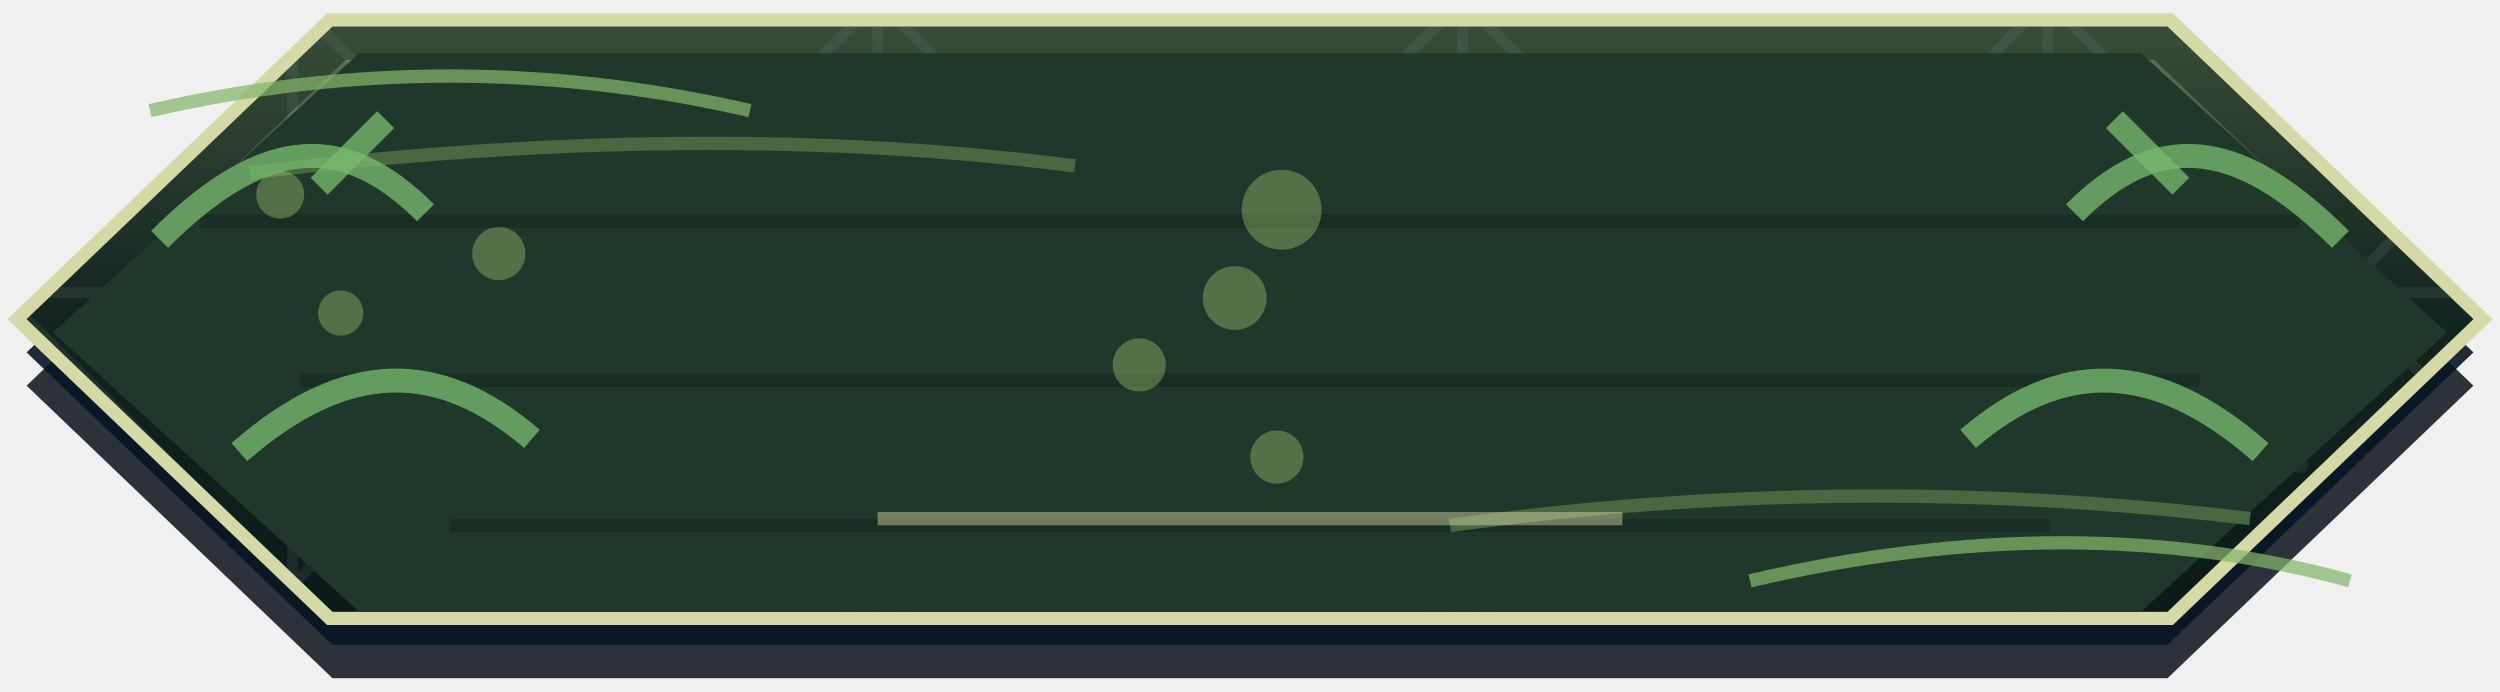
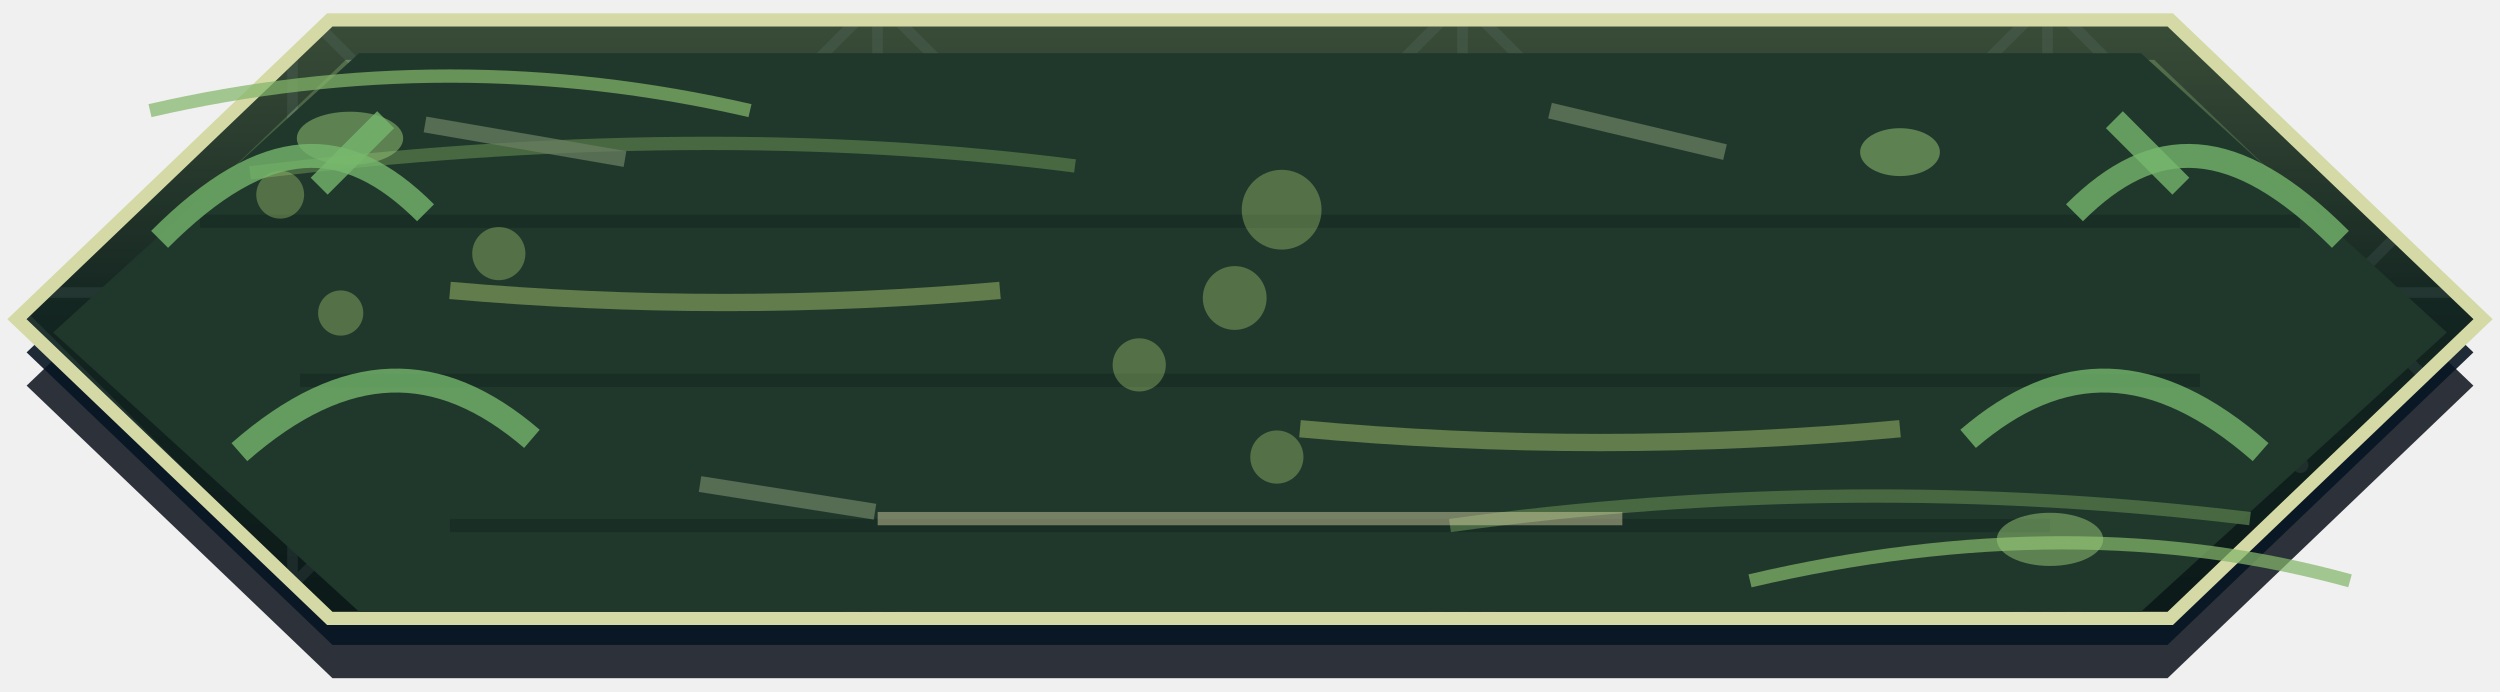
<svg xmlns="http://www.w3.org/2000/svg" width="376" height="104" viewBox="0 0 188 52" role="img" aria-label="M7 secondary-hex-button normal" data-style="m11-enchanted-forest@0.1.0" data-geometry-shape="wide-hexagon" data-corner-radius="2" data-end-cap-depth="23">
  <defs>
    <linearGradient id="m11-secondary-hex-button-188x52-normal-plate" x1="0" y1="0" x2="0" y2="1">
      <stop offset="0" stop-color="#5C7650" />
      <stop offset=".48" stop-color="#20382B" />
      <stop offset="1" stop-color="#13251E" />
    </linearGradient>
    <linearGradient id="m11-secondary-hex-button-188x52-normal-primary" x1="0" y1="0" x2="0" y2="1">
      <stop offset="0" stop-color="#F1E8C8" />
      <stop offset=".45" stop-color="#66D9B2" />
      <stop offset="1" stop-color="#2A856F" />
    </linearGradient>
    <linearGradient id="m11-secondary-hex-button-188x52-normal-energy" x1="0" y1="0" x2="1" y2="0">
      <stop offset="0" stop-color="#B8E0A5" stop-opacity="0" />
      <stop offset=".5" stop-color="#B8E0A5" stop-opacity=".86" />
      <stop offset="1" stop-color="#B8E0A5" stop-opacity="0" />
    </linearGradient>
    <pattern id="m11-secondary-hex-button-188x52-normal-grain" width="28" height="28" patternUnits="userSpaceOnUse">
      <circle cx="5" cy="7" r=".6" fill="#FFFFFF" fill-opacity=".12" />
      <circle cx="20" cy="15" r=".45" fill="#061321" fill-opacity=".2" />
    </pattern>
    <pattern id="m11-secondary-hex-button-188x52-normal-plate-pattern" width="44" height="44" patternUnits="userSpaceOnUse">
      <path d="M0 22H44M22 0V44M0 22L22 0 44 22 22 44Z" fill="none" stroke="#D8FBFF" stroke-opacity=".12" stroke-width=".8" />
    </pattern>
    <mask id="m11-secondary-hex-button-188x52-normal-mask">
      <path d="M25 2H163L186 24L163 46H25L2 24Z" fill="white" />
    </mask>
  </defs>
  <g opacity="1">
    <g id="m11-secondary-hex-button-188x52-normal-outer-shadow" data-layer="outer-shadow" transform="translate(0 5)">
      <path d="M25 2H163L186 24L163 46H25L2 24Z" fill="#020812" opacity=".82" />
    </g>
    <g id="m11-secondary-hex-button-188x52-normal-connected-depth" data-layer="connected-depth" transform="translate(0 2.5)">
      <path d="M25 2H163L186 24L163 46H25L2 24Z" fill="#071522" opacity=".9" />
    </g>
    <g id="m11-secondary-hex-button-188x52-normal-outer-frame" data-layer="outer-frame">
      <path d="M25 2H163L186 24L163 46H25L2 24Z" fill="#071421" stroke="#D4D9A6" stroke-width="2" stroke-linejoin="miter" />
    </g>
    <g id="m11-secondary-hex-button-188x52-normal-inner-plate-fill" data-layer="inner-plate-fill">
      <path d="M25 2H163L186 24L163 46H25L2 24Z" fill="url(#m11-secondary-hex-button-188x52-normal-plate)" />
    </g>
    <g id="m11-secondary-hex-button-188x52-normal-surface-grain" data-layer="surface-grain" data-material-source="m8-ice-grain" mask="url(#m11-secondary-hex-button-188x52-normal-mask)">
      <rect width="188" height="52" fill="url(#m11-secondary-hex-button-188x52-normal-grain)" />
    </g>
    <g id="m11-secondary-hex-button-188x52-normal-surface-pattern" data-layer="surface-pattern" data-material-source="m8-crystal-facet-pattern" mask="url(#m11-secondary-hex-button-188x52-normal-mask)">
      <rect width="188" height="52" fill="url(#m11-secondary-hex-button-188x52-normal-plate-pattern)" />
    </g>
    <g id="m11-secondary-hex-button-188x52-normal-side-bevel-shade" data-layer="side-bevel-shade" mask="url(#m11-secondary-hex-button-188x52-normal-mask)">
      <path d="M25 2H163L186 24L163 46H25L2 24Z" fill="none" stroke="#020812" stroke-opacity=".38" stroke-width="5" />
    </g>
    <g id="m11-secondary-hex-button-188x52-normal-top-bevel-highlight" data-layer="top-bevel-highlight" mask="url(#m11-secondary-hex-button-188x52-normal-mask)">
      <path d="M33 8H155" stroke="#FFFFFF" stroke-opacity=".55" stroke-width="3" stroke-linecap="square" />
    </g>
    <g id="m11-secondary-hex-button-188x52-normal-cold-edge-accent" data-layer="cold-edge-accent" data-material-source="m8-cold-edge-accent" mask="url(#m11-secondary-hex-button-188x52-normal-mask)">
      <rect x="23" y="6" width="142" height="8" fill="url(#m11-secondary-hex-button-188x52-normal-energy)" />
    </g>
    <g id="m11-secondary-hex-button-188x52-normal-ornament-decal" data-layer="ornament-decal" data-material-source="m7-ornament-marks" mask="url(#m11-secondary-hex-button-188x52-normal-mask)">
      <path d="M31 39h16M141 39h16" stroke="#E6FCFF" stroke-opacity=".5" stroke-width="2" />
    </g>
    <g id="m11-secondary-hex-button-material-stack" data-layer="forest-material-stack" data-material-families="weathered-stone,dark-wood,moss-lichen">
      <path d="M27 4H161L184 25L161 46H27L4 25Z" fill="#20382B" />
      <path d="M15.04 16.64H172.96M22.56 28.6H165.44M33.84 39.52H154.16" stroke="#182E24" stroke-width="1" stroke-opacity=".82" />
      <path d="M18.8 13Q52.64 8.84 80.84 12.48M109.04 39.52Q139.12 35.36 169.2 39" fill="none" stroke="#4D6E45" stroke-width="1" stroke-opacity=".9" />
      <path d="M11.28 8.32Q33.84 3.12 56.4 8.32M131.6 43.68Q156.04 37.96 176.72 43.68" fill="none" stroke="#84B66A" stroke-width="1" stroke-opacity=".72" />
    </g>
+     <g id="m11-secondary-hex-button-material-detail" data-layer="forest-material-detail" data-material-channels="stone-chips,wood-grain,moss-mask">
+       <path d="M31.96 9.36l15.04 2.6M116.56 8.32l13.16 3.12M52.64 36.4l13.16 2.08" stroke="#6B8063" stroke-width="1.2" stroke-opacity=".72" />
+       <path d="M33.84 21.84q20.68 1.82 41.36 0M97.76 32.24q22.56 2.08 45.12 0" fill="none" stroke="#789356" stroke-width="1.3" stroke-opacity=".75" />
+       <g fill="#9BCB78" fill-opacity=".5">
+         <ellipse cx="26.32" cy="10.4" rx="4" ry="2" />
+         <ellipse cx="154.16" cy="40.56" rx="4" ry="2" />
+         <ellipse cx="142.88" cy="11.44" rx="3" ry="1.8" />
+       </g>
+     </g>
    <g id="m11-secondary-hex-button-moss-variation" data-layer="forest-variation" data-variation-seed="51731" data-variation-baseline="false" fill="#A6CC72" fill-opacity=".38">
      <circle cx="96.38" cy="15.77" r="3.0" />
      <circle cx="92.85" cy="22.41" r="2.4" />
      <circle cx="21.07" cy="14.64" r="1.8" />
      <circle cx="37.51" cy="19.07" r="2.0" />
      <circle cx="85.67" cy="27.44" r="2.0" />
      <circle cx="96.02" cy="34.37" r="2.0" />
      <circle cx="25.62" cy="23.54" r="1.7" />
    </g>
    <g id="m11-secondary-hex-button-leaf-vine-ornament" data-layer="forest-ornament" data-ornament="leaf-vine" data-ornament-count="4" fill="none" stroke="#76B86D" stroke-opacity=".78" stroke-width="1.8">
      <path d="M12 18c8-8 14-8 20-2M176 18c-8-8-14-8-20-2M18 34c8-7 15-7 22-1M170 34c-8-7-15-7-22-1" />
      <path d="M24 14l5-5M164 14l-5-5" />
    </g>
    <g id="m11-secondary-hex-button-parchment-typography" data-layer="forest-typography" data-typography-preset="m11-parchment-sage-action" data-semantic-text="required">
      <path d="M66 39h56" stroke="#EDE3B4" stroke-opacity=".42" />
    </g>
    <g id="m11-enchanted-forest-secondary-hex-button-content" data-layer="content" data-slot="editable-secondary-hex-button-content" data-safe-x="37" data-safe-y="8" data-safe-width="114" data-safe-height="34" />
  </g>
</svg>
